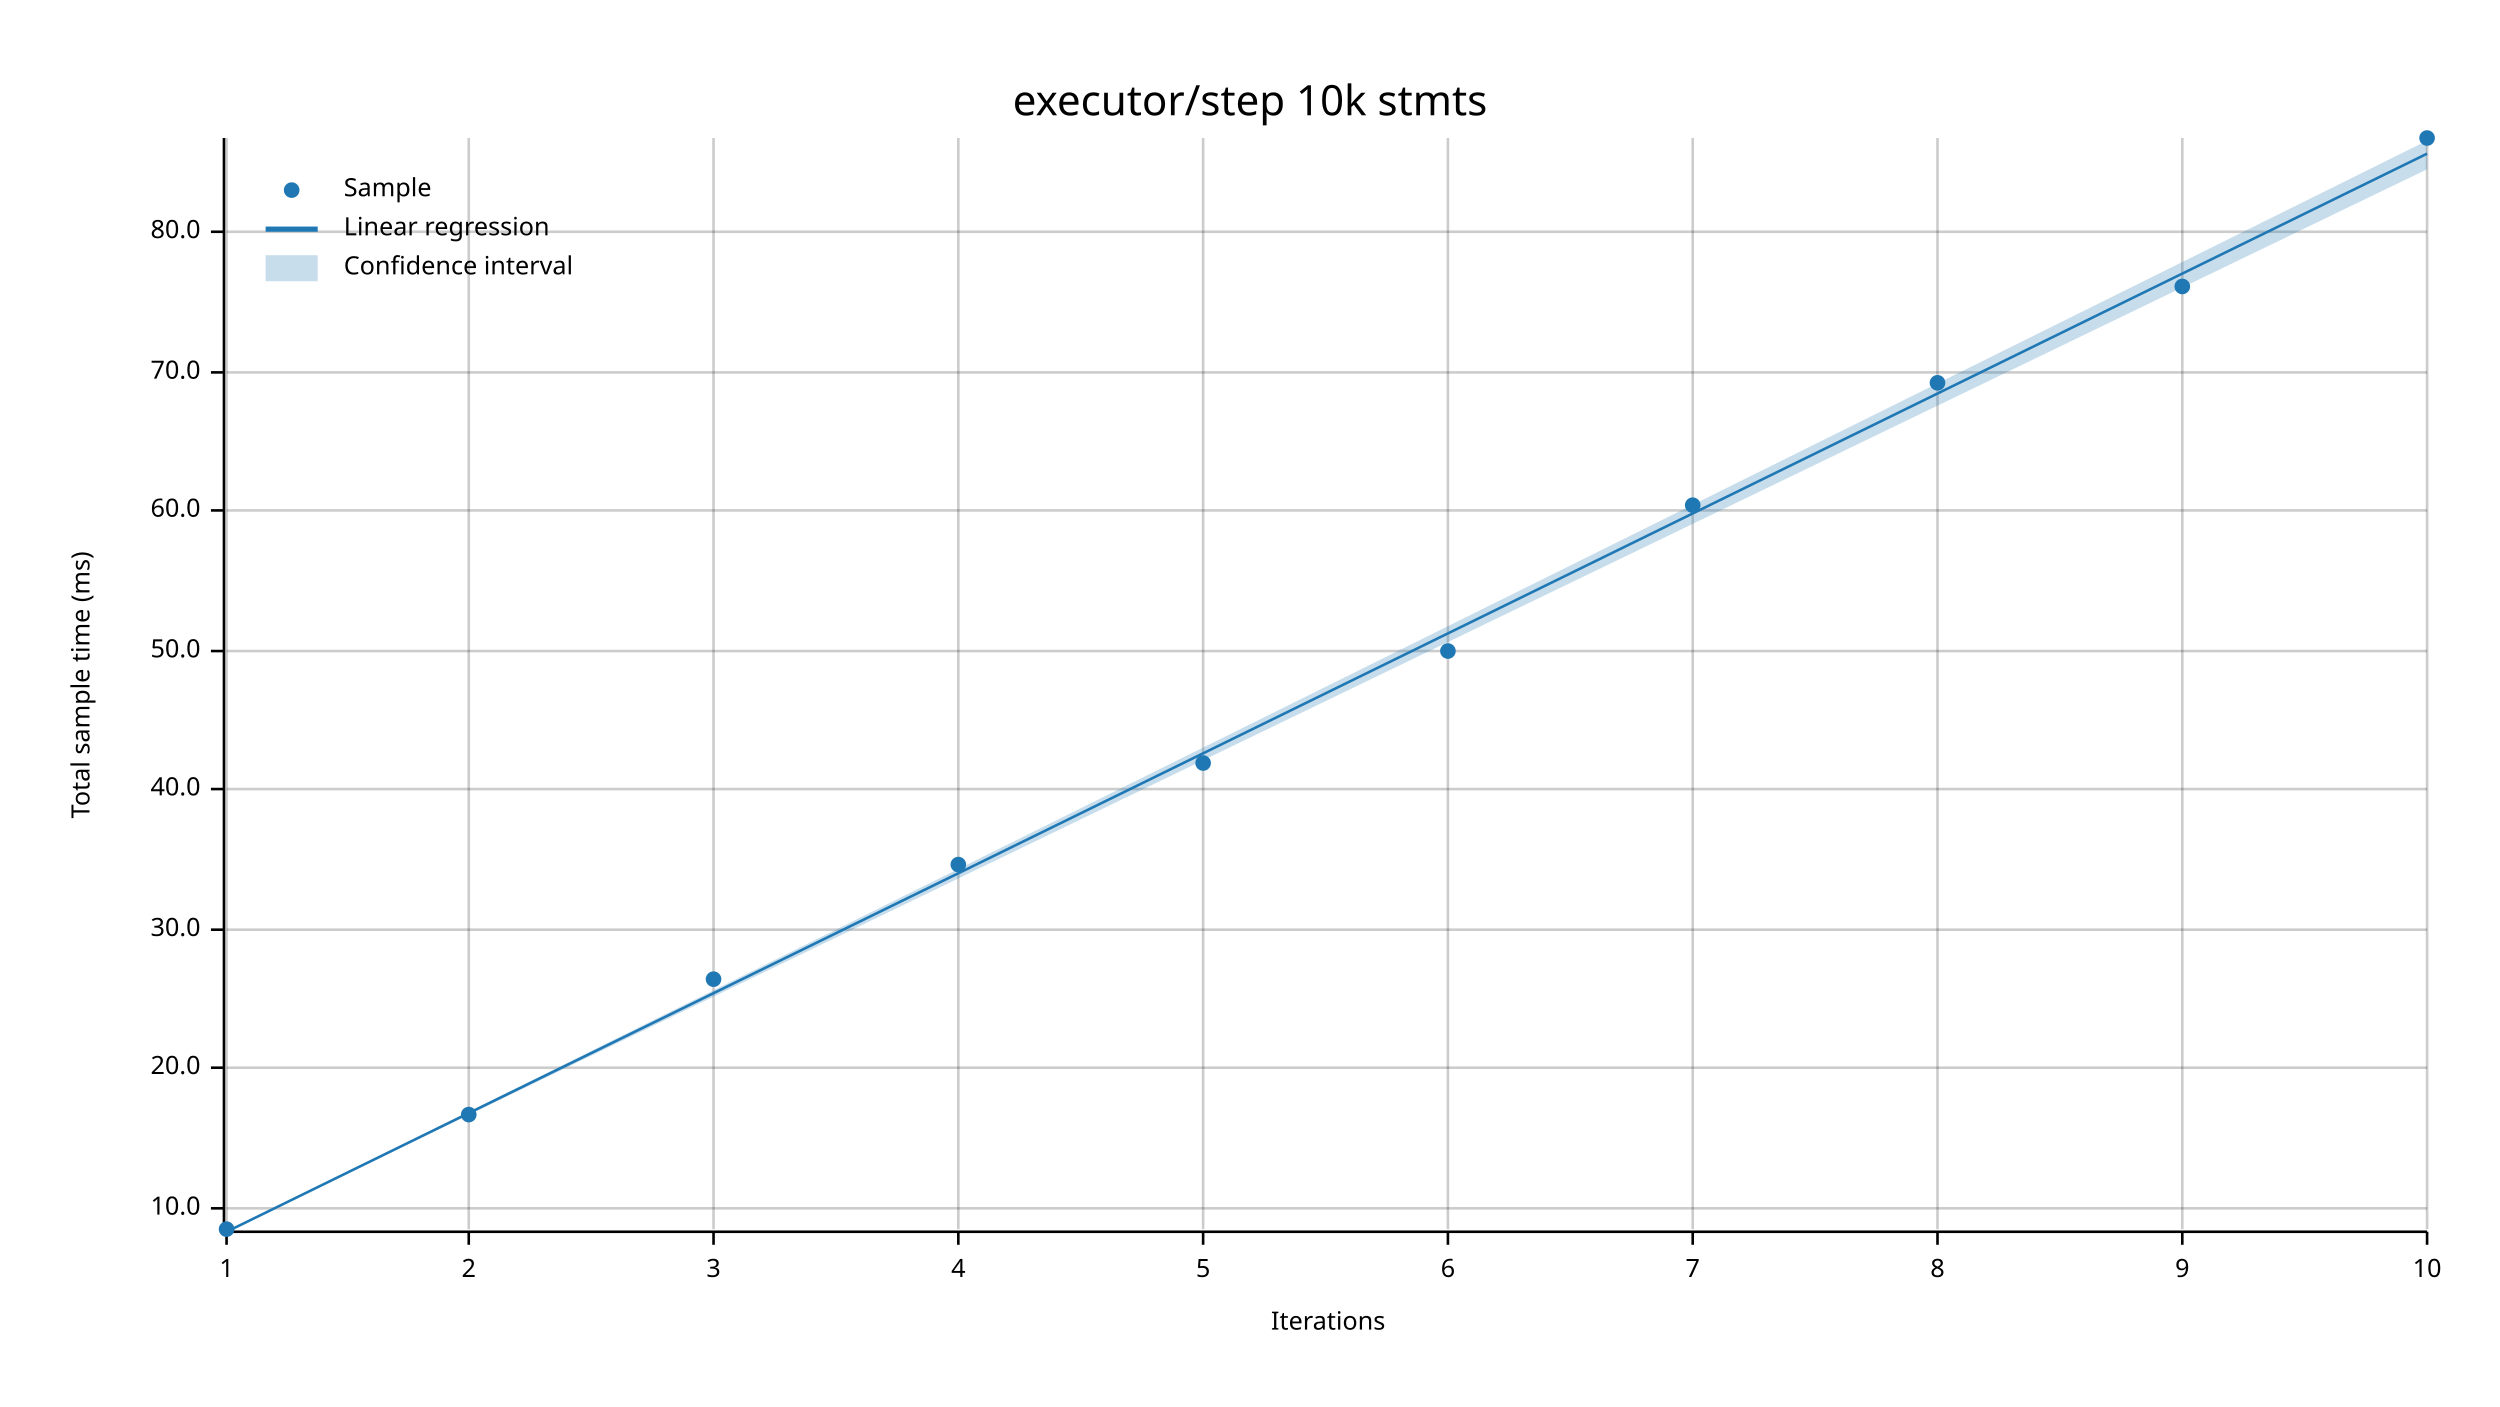
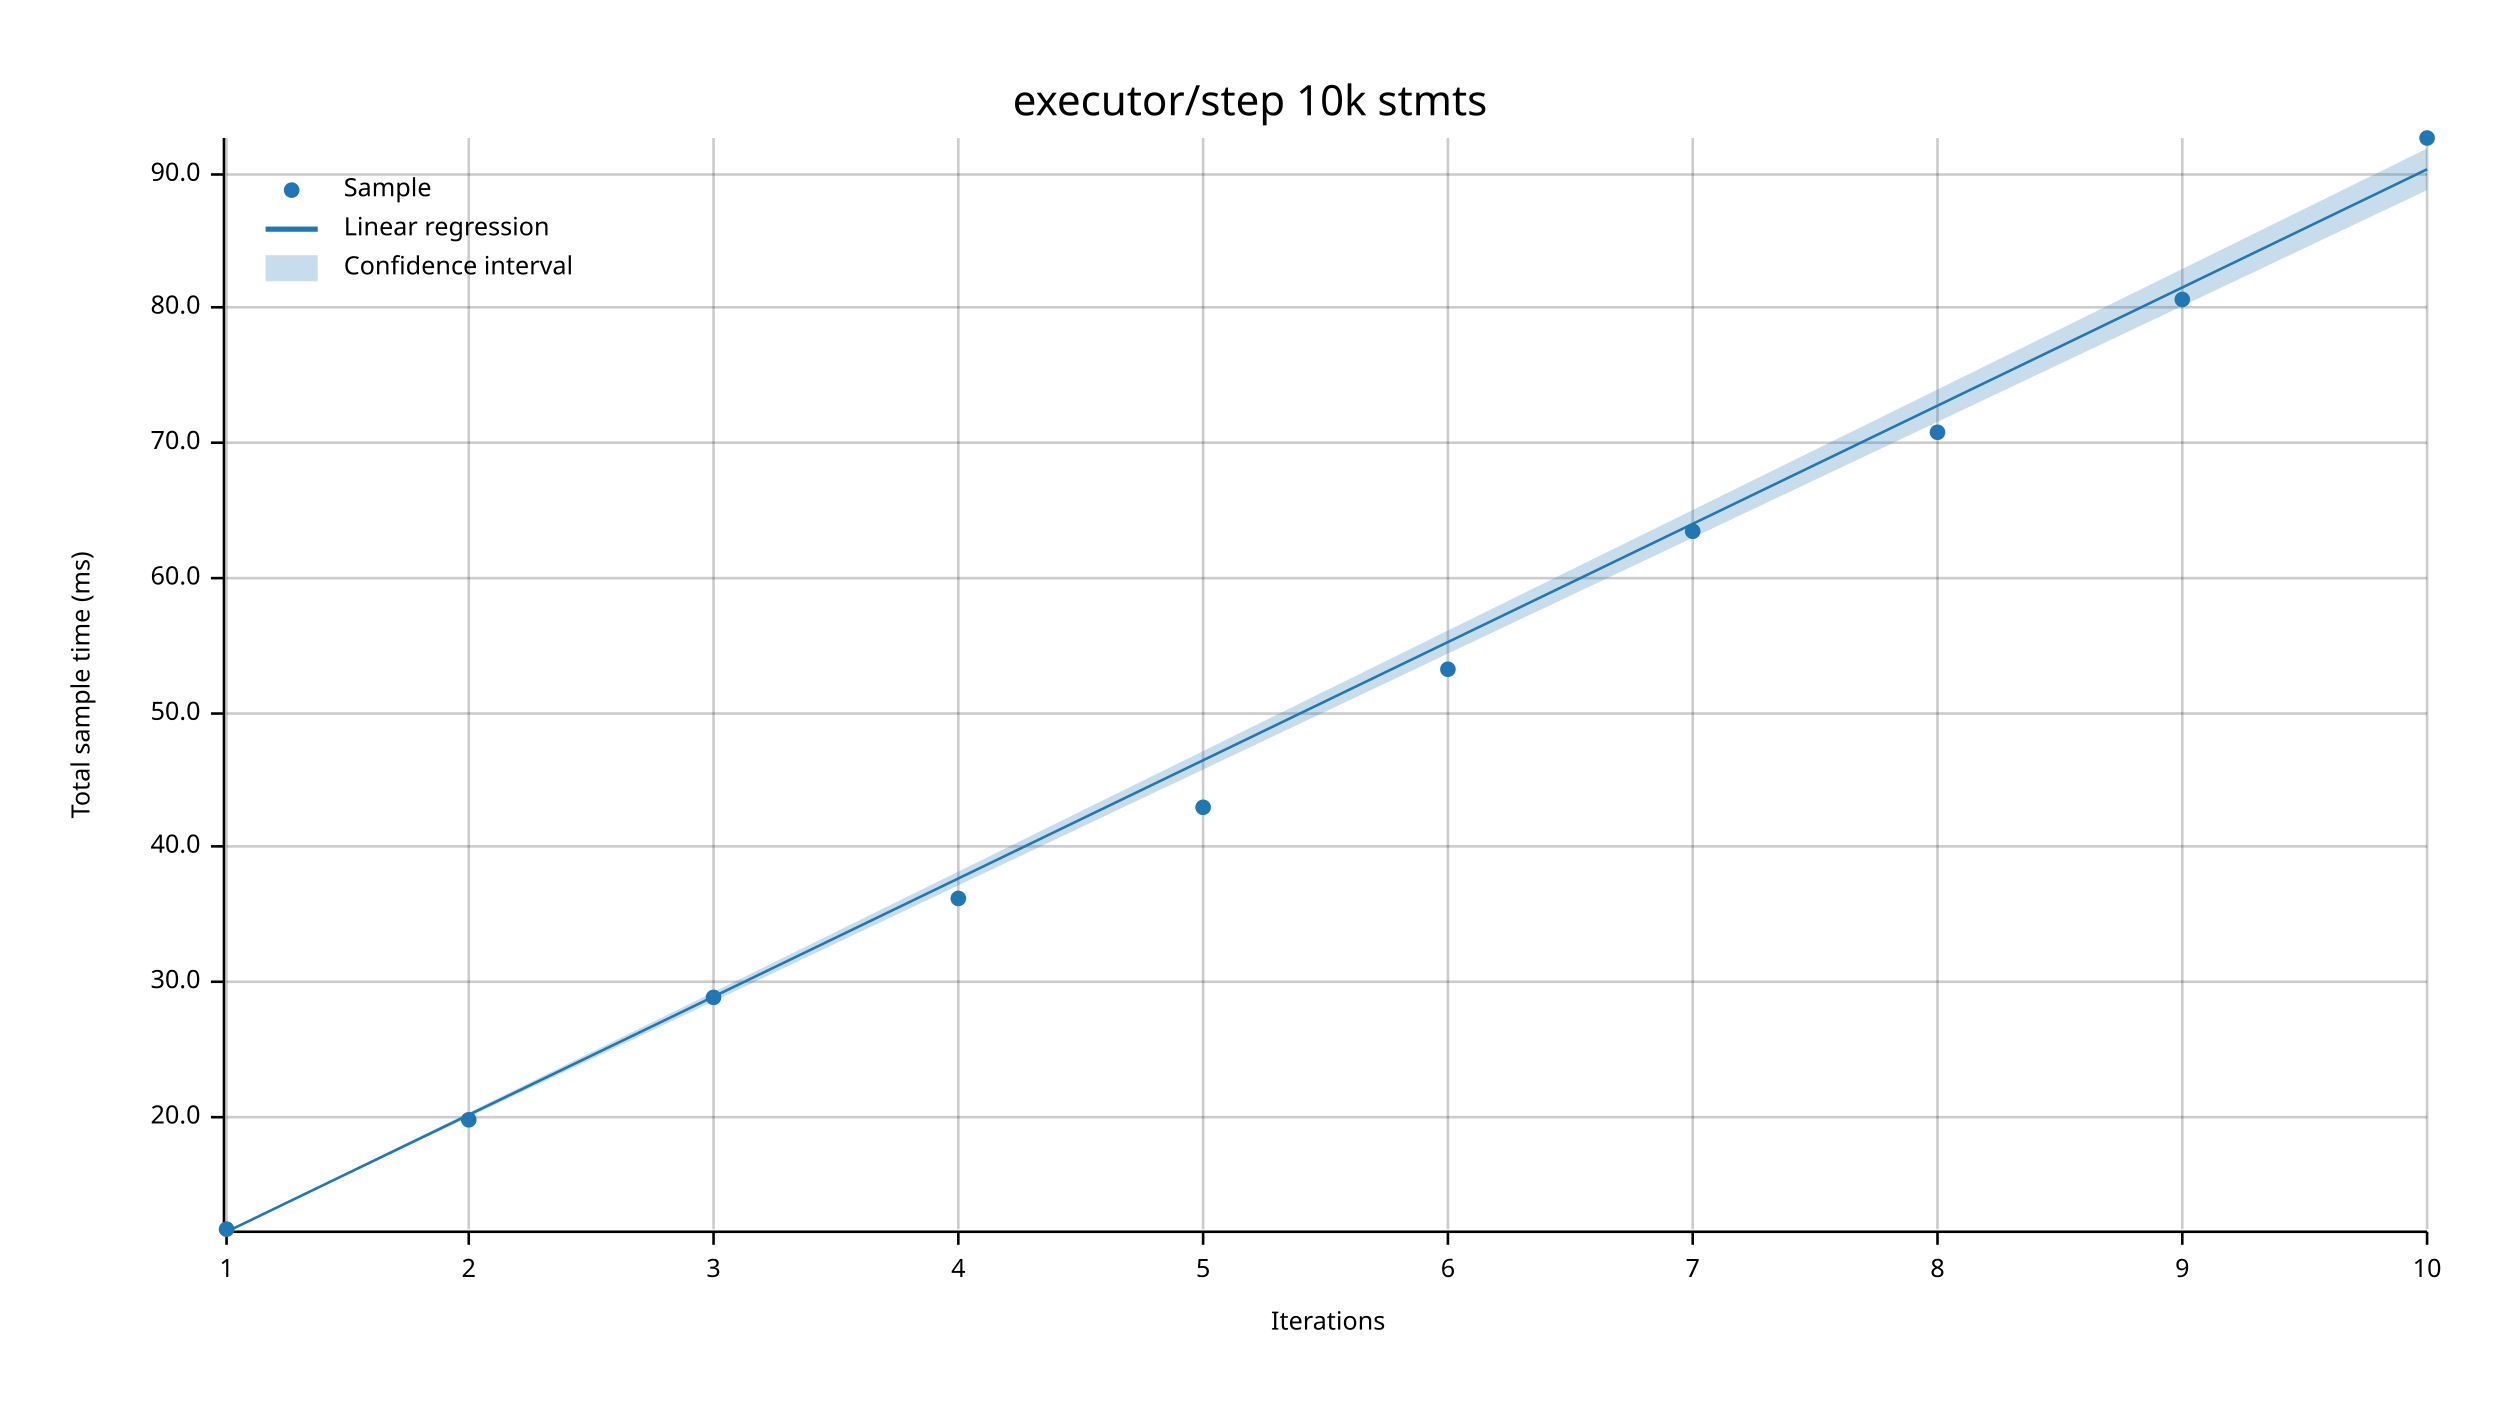
<svg xmlns="http://www.w3.org/2000/svg" width="960" height="540" viewBox="0 0 960 540">
  <text x="480" y="32" dy="0.76em" text-anchor="middle" font-family="sans-serif" font-size="16.129" opacity="1" fill="#000000">
executor/step 10k stmts
</text>
  <text x="27" y="263" dy="0.76em" text-anchor="middle" font-family="sans-serif" font-size="9.677" opacity="1" fill="#000000" transform="rotate(270, 27, 263)">
Total sample time (ms)
</text>
  <text x="510" y="513" dy="-0.5ex" text-anchor="middle" font-family="sans-serif" font-size="9.677" opacity="1" fill="#000000">
Iterations
</text>
  <line opacity="0.2" stroke="#000000" stroke-width="1" x1="87" y1="472" x2="87" y2="53" />
  <line opacity="0.2" stroke="#000000" stroke-width="1" x1="180" y1="472" x2="180" y2="53" />
  <line opacity="0.2" stroke="#000000" stroke-width="1" x1="274" y1="472" x2="274" y2="53" />
  <line opacity="0.2" stroke="#000000" stroke-width="1" x1="368" y1="472" x2="368" y2="53" />
  <line opacity="0.2" stroke="#000000" stroke-width="1" x1="462" y1="472" x2="462" y2="53" />
  <line opacity="0.2" stroke="#000000" stroke-width="1" x1="556" y1="472" x2="556" y2="53" />
  <line opacity="0.2" stroke="#000000" stroke-width="1" x1="650" y1="472" x2="650" y2="53" />
  <line opacity="0.2" stroke="#000000" stroke-width="1" x1="744" y1="472" x2="744" y2="53" />
  <line opacity="0.2" stroke="#000000" stroke-width="1" x1="838" y1="472" x2="838" y2="53" />
  <line opacity="0.2" stroke="#000000" stroke-width="1" x1="932" y1="472" x2="932" y2="53" />
-   <line opacity="0.2" stroke="#000000" stroke-width="1" x1="87" y1="464" x2="932" y2="464" />
-   <line opacity="0.2" stroke="#000000" stroke-width="1" x1="87" y1="410" x2="932" y2="410" />
-   <line opacity="0.2" stroke="#000000" stroke-width="1" x1="87" y1="357" x2="932" y2="357" />
-   <line opacity="0.2" stroke="#000000" stroke-width="1" x1="87" y1="303" x2="932" y2="303" />
-   <line opacity="0.2" stroke="#000000" stroke-width="1" x1="87" y1="250" x2="932" y2="250" />
-   <line opacity="0.2" stroke="#000000" stroke-width="1" x1="87" y1="196" x2="932" y2="196" />
-   <line opacity="0.2" stroke="#000000" stroke-width="1" x1="87" y1="143" x2="932" y2="143" />
-   <line opacity="0.2" stroke="#000000" stroke-width="1" x1="87" y1="89" x2="932" y2="89" />
+   <line opacity="0.2" stroke="#000000" stroke-width="1" x1="87" y1="429" x2="932" y2="429" />
+   <line opacity="0.2" stroke="#000000" stroke-width="1" x1="87" y1="377" x2="932" y2="377" />
+   <line opacity="0.2" stroke="#000000" stroke-width="1" x1="87" y1="325" x2="932" y2="325" />
+   <line opacity="0.2" stroke="#000000" stroke-width="1" x1="87" y1="274" x2="932" y2="274" />
+   <line opacity="0.2" stroke="#000000" stroke-width="1" x1="87" y1="222" x2="932" y2="222" />
+   <line opacity="0.2" stroke="#000000" stroke-width="1" x1="87" y1="170" x2="932" y2="170" />
+   <line opacity="0.2" stroke="#000000" stroke-width="1" x1="87" y1="118" x2="932" y2="118" />
+   <line opacity="0.2" stroke="#000000" stroke-width="1" x1="87" y1="67" x2="932" y2="67" />
  <polyline fill="none" opacity="1" stroke="#000000" stroke-width="1" points="86,53 86,472 " />
-   <text x="77" y="464" dy="0.5ex" text-anchor="end" font-family="sans-serif" font-size="9.677" opacity="1" fill="#000000">
- 10.0
- </text>
-   <polyline fill="none" opacity="1" stroke="#000000" stroke-width="1" points="81,464 86,464 " />
-   <text x="77" y="410" dy="0.5ex" text-anchor="end" font-family="sans-serif" font-size="9.677" opacity="1" fill="#000000">
+   <text x="77" y="429" dy="0.5ex" text-anchor="end" font-family="sans-serif" font-size="9.677" opacity="1" fill="#000000">
20.0
</text>
-   <polyline fill="none" opacity="1" stroke="#000000" stroke-width="1" points="81,410 86,410 " />
-   <text x="77" y="357" dy="0.5ex" text-anchor="end" font-family="sans-serif" font-size="9.677" opacity="1" fill="#000000">
+   <polyline fill="none" opacity="1" stroke="#000000" stroke-width="1" points="81,429 86,429 " />
+   <text x="77" y="377" dy="0.5ex" text-anchor="end" font-family="sans-serif" font-size="9.677" opacity="1" fill="#000000">
30.0
</text>
-   <polyline fill="none" opacity="1" stroke="#000000" stroke-width="1" points="81,357 86,357 " />
-   <text x="77" y="303" dy="0.5ex" text-anchor="end" font-family="sans-serif" font-size="9.677" opacity="1" fill="#000000">
+   <polyline fill="none" opacity="1" stroke="#000000" stroke-width="1" points="81,377 86,377 " />
+   <text x="77" y="325" dy="0.5ex" text-anchor="end" font-family="sans-serif" font-size="9.677" opacity="1" fill="#000000">
40.0
</text>
-   <polyline fill="none" opacity="1" stroke="#000000" stroke-width="1" points="81,303 86,303 " />
-   <text x="77" y="250" dy="0.5ex" text-anchor="end" font-family="sans-serif" font-size="9.677" opacity="1" fill="#000000">
+   <polyline fill="none" opacity="1" stroke="#000000" stroke-width="1" points="81,325 86,325 " />
+   <text x="77" y="274" dy="0.5ex" text-anchor="end" font-family="sans-serif" font-size="9.677" opacity="1" fill="#000000">
50.0
</text>
-   <polyline fill="none" opacity="1" stroke="#000000" stroke-width="1" points="81,250 86,250 " />
-   <text x="77" y="196" dy="0.5ex" text-anchor="end" font-family="sans-serif" font-size="9.677" opacity="1" fill="#000000">
+   <polyline fill="none" opacity="1" stroke="#000000" stroke-width="1" points="81,274 86,274 " />
+   <text x="77" y="222" dy="0.5ex" text-anchor="end" font-family="sans-serif" font-size="9.677" opacity="1" fill="#000000">
60.0
</text>
-   <polyline fill="none" opacity="1" stroke="#000000" stroke-width="1" points="81,196 86,196 " />
-   <text x="77" y="143" dy="0.5ex" text-anchor="end" font-family="sans-serif" font-size="9.677" opacity="1" fill="#000000">
+   <polyline fill="none" opacity="1" stroke="#000000" stroke-width="1" points="81,222 86,222 " />
+   <text x="77" y="170" dy="0.5ex" text-anchor="end" font-family="sans-serif" font-size="9.677" opacity="1" fill="#000000">
70.0
</text>
-   <polyline fill="none" opacity="1" stroke="#000000" stroke-width="1" points="81,143 86,143 " />
-   <text x="77" y="89" dy="0.5ex" text-anchor="end" font-family="sans-serif" font-size="9.677" opacity="1" fill="#000000">
+   <polyline fill="none" opacity="1" stroke="#000000" stroke-width="1" points="81,170 86,170 " />
+   <text x="77" y="118" dy="0.5ex" text-anchor="end" font-family="sans-serif" font-size="9.677" opacity="1" fill="#000000">
80.0
</text>
-   <polyline fill="none" opacity="1" stroke="#000000" stroke-width="1" points="81,89 86,89 " />
+   <polyline fill="none" opacity="1" stroke="#000000" stroke-width="1" points="81,118 86,118 " />
+   <text x="77" y="67" dy="0.5ex" text-anchor="end" font-family="sans-serif" font-size="9.677" opacity="1" fill="#000000">
+ 90.0
+ </text>
+   <polyline fill="none" opacity="1" stroke="#000000" stroke-width="1" points="81,67 86,67 " />
  <polyline fill="none" opacity="1" stroke="#000000" stroke-width="1" points="87,473 932,473 " />
  <text x="87" y="483" dy="0.76em" text-anchor="middle" font-family="sans-serif" font-size="9.677" opacity="1" fill="#000000">
1
</text>
  <polyline fill="none" opacity="1" stroke="#000000" stroke-width="1" points="87,473 87,478 " />
  <text x="180" y="483" dy="0.76em" text-anchor="middle" font-family="sans-serif" font-size="9.677" opacity="1" fill="#000000">
2
</text>
  <polyline fill="none" opacity="1" stroke="#000000" stroke-width="1" points="180,473 180,478 " />
  <text x="274" y="483" dy="0.76em" text-anchor="middle" font-family="sans-serif" font-size="9.677" opacity="1" fill="#000000">
3
</text>
  <polyline fill="none" opacity="1" stroke="#000000" stroke-width="1" points="274,473 274,478 " />
  <text x="368" y="483" dy="0.76em" text-anchor="middle" font-family="sans-serif" font-size="9.677" opacity="1" fill="#000000">
4
</text>
  <polyline fill="none" opacity="1" stroke="#000000" stroke-width="1" points="368,473 368,478 " />
  <text x="462" y="483" dy="0.76em" text-anchor="middle" font-family="sans-serif" font-size="9.677" opacity="1" fill="#000000">
5
</text>
  <polyline fill="none" opacity="1" stroke="#000000" stroke-width="1" points="462,473 462,478 " />
  <text x="556" y="483" dy="0.76em" text-anchor="middle" font-family="sans-serif" font-size="9.677" opacity="1" fill="#000000">
6
</text>
  <polyline fill="none" opacity="1" stroke="#000000" stroke-width="1" points="556,473 556,478 " />
  <text x="650" y="483" dy="0.76em" text-anchor="middle" font-family="sans-serif" font-size="9.677" opacity="1" fill="#000000">
7
</text>
  <polyline fill="none" opacity="1" stroke="#000000" stroke-width="1" points="650,473 650,478 " />
  <text x="744" y="483" dy="0.76em" text-anchor="middle" font-family="sans-serif" font-size="9.677" opacity="1" fill="#000000">
8
</text>
  <polyline fill="none" opacity="1" stroke="#000000" stroke-width="1" points="744,473 744,478 " />
  <text x="838" y="483" dy="0.76em" text-anchor="middle" font-family="sans-serif" font-size="9.677" opacity="1" fill="#000000">
9
</text>
  <polyline fill="none" opacity="1" stroke="#000000" stroke-width="1" points="838,473 838,478 " />
  <text x="932" y="483" dy="0.76em" text-anchor="middle" font-family="sans-serif" font-size="9.677" opacity="1" fill="#000000">
10
</text>
  <polyline fill="none" opacity="1" stroke="#000000" stroke-width="1" points="932,473 932,478 " />
  <circle cx="87" cy="472" r="3" opacity="1" fill="#1F78B4" stroke="none" stroke-width="1" />
-   <circle cx="180" cy="428" r="3" opacity="1" fill="#1F78B4" stroke="none" stroke-width="1" />
-   <circle cx="274" cy="376" r="3" opacity="1" fill="#1F78B4" stroke="none" stroke-width="1" />
-   <circle cx="368" cy="332" r="3" opacity="1" fill="#1F78B4" stroke="none" stroke-width="1" />
-   <circle cx="462" cy="293" r="3" opacity="1" fill="#1F78B4" stroke="none" stroke-width="1" />
-   <circle cx="556" cy="250" r="3" opacity="1" fill="#1F78B4" stroke="none" stroke-width="1" />
-   <circle cx="650" cy="194" r="3" opacity="1" fill="#1F78B4" stroke="none" stroke-width="1" />
-   <circle cx="744" cy="147" r="3" opacity="1" fill="#1F78B4" stroke="none" stroke-width="1" />
-   <circle cx="838" cy="110" r="3" opacity="1" fill="#1F78B4" stroke="none" stroke-width="1" />
+   <circle cx="180" cy="430" r="3" opacity="1" fill="#1F78B4" stroke="none" stroke-width="1" />
+   <circle cx="274" cy="383" r="3" opacity="1" fill="#1F78B4" stroke="none" stroke-width="1" />
+   <circle cx="368" cy="345" r="3" opacity="1" fill="#1F78B4" stroke="none" stroke-width="1" />
+   <circle cx="462" cy="310" r="3" opacity="1" fill="#1F78B4" stroke="none" stroke-width="1" />
+   <circle cx="556" cy="257" r="3" opacity="1" fill="#1F78B4" stroke="none" stroke-width="1" />
+   <circle cx="650" cy="204" r="3" opacity="1" fill="#1F78B4" stroke="none" stroke-width="1" />
+   <circle cx="744" cy="166" r="3" opacity="1" fill="#1F78B4" stroke="none" stroke-width="1" />
+   <circle cx="838" cy="115" r="3" opacity="1" fill="#1F78B4" stroke="none" stroke-width="1" />
  <circle cx="932" cy="53" r="3" opacity="1" fill="#1F78B4" stroke="none" stroke-width="1" />
-   <polyline fill="none" opacity="1" stroke="#1F78B4" stroke-width="1" points="87,473 932,59 " />
-   <polygon opacity="0.25" fill="#1F78B4" points="87,473 932,65 932,54 " />
+   <polyline fill="none" opacity="1" stroke="#1F78B4" stroke-width="1" points="87,473 932,65 " />
+   <polygon opacity="0.25" fill="#1F78B4" points="87,473 932,73 932,57 " />
  <text x="132" y="68" dy="0.76em" text-anchor="start" font-family="sans-serif" font-size="9.677" opacity="1" fill="#000000">
Sample
</text>
  <text x="132" y="83" dy="0.76em" text-anchor="start" font-family="sans-serif" font-size="9.677" opacity="1" fill="#000000">
Linear regression
</text>
  <text x="132" y="98" dy="0.76em" text-anchor="start" font-family="sans-serif" font-size="9.677" opacity="1" fill="#000000">
Confidence interval
</text>
  <circle cx="112" cy="73" r="3" opacity="1" fill="#1F78B4" stroke="none" stroke-width="1" />
  <polyline fill="none" opacity="1" stroke="#1F78B4" stroke-width="2" points="102,88 122,88 " />
  <rect x="102" y="98" width="20" height="10" opacity="0.25" fill="#1F78B4" stroke="none" />
</svg>
